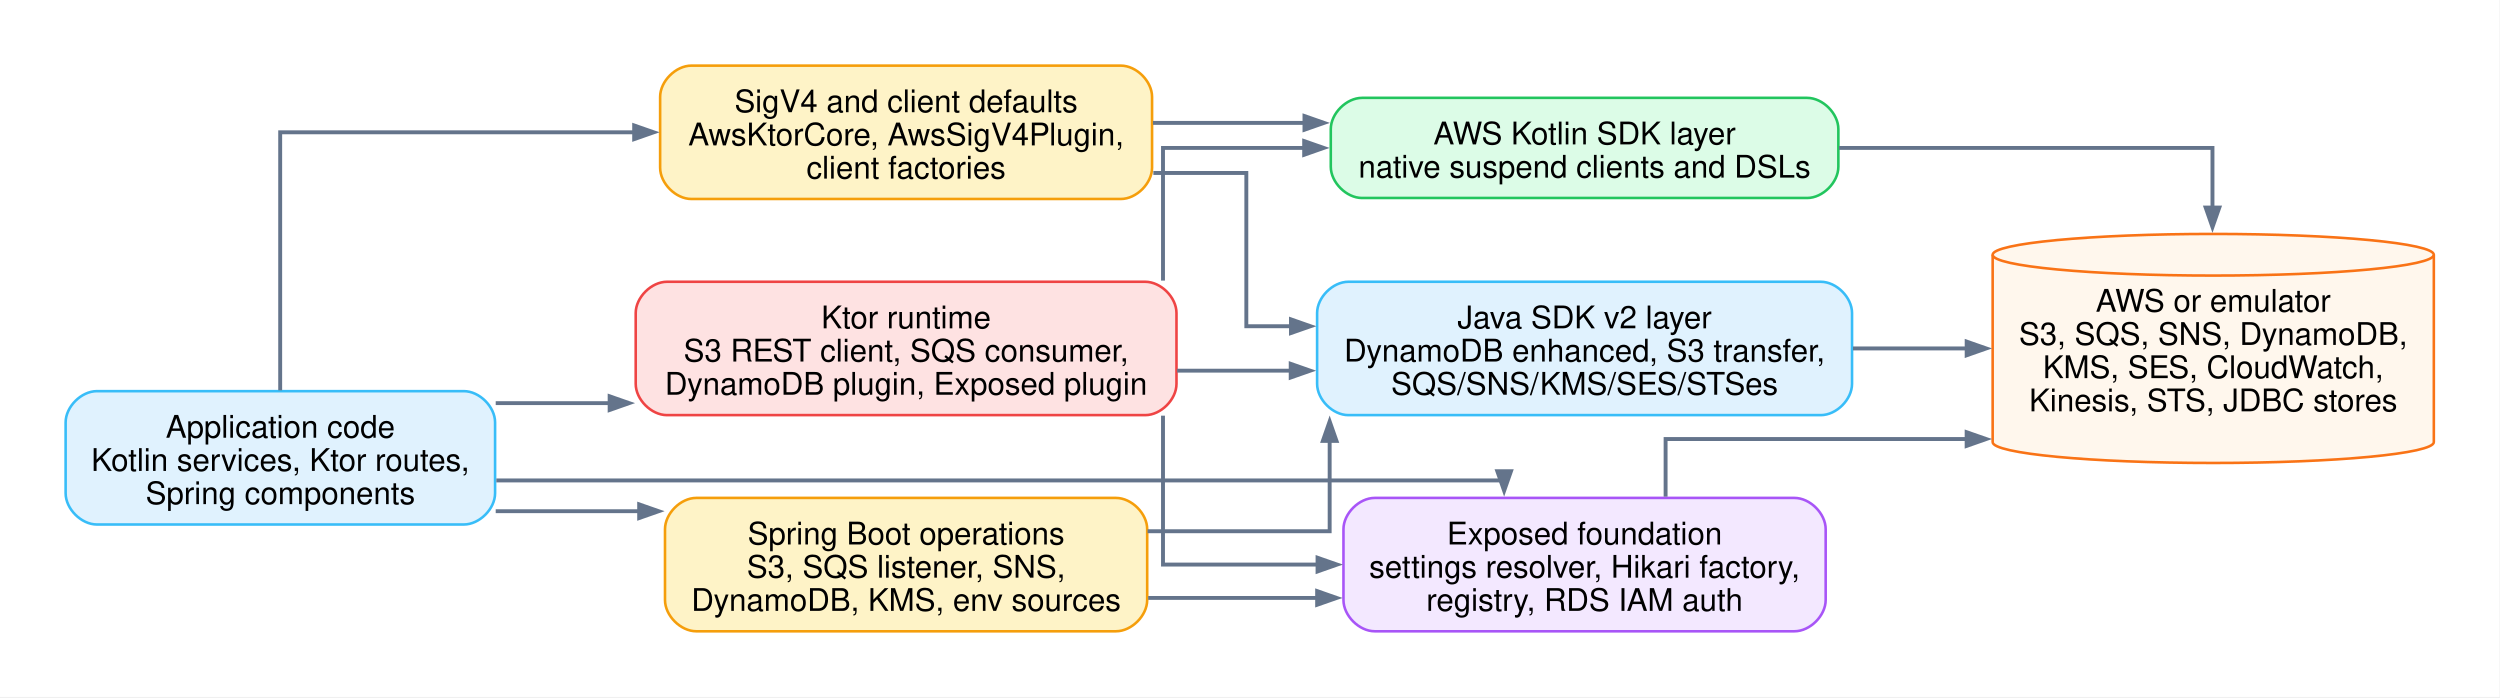
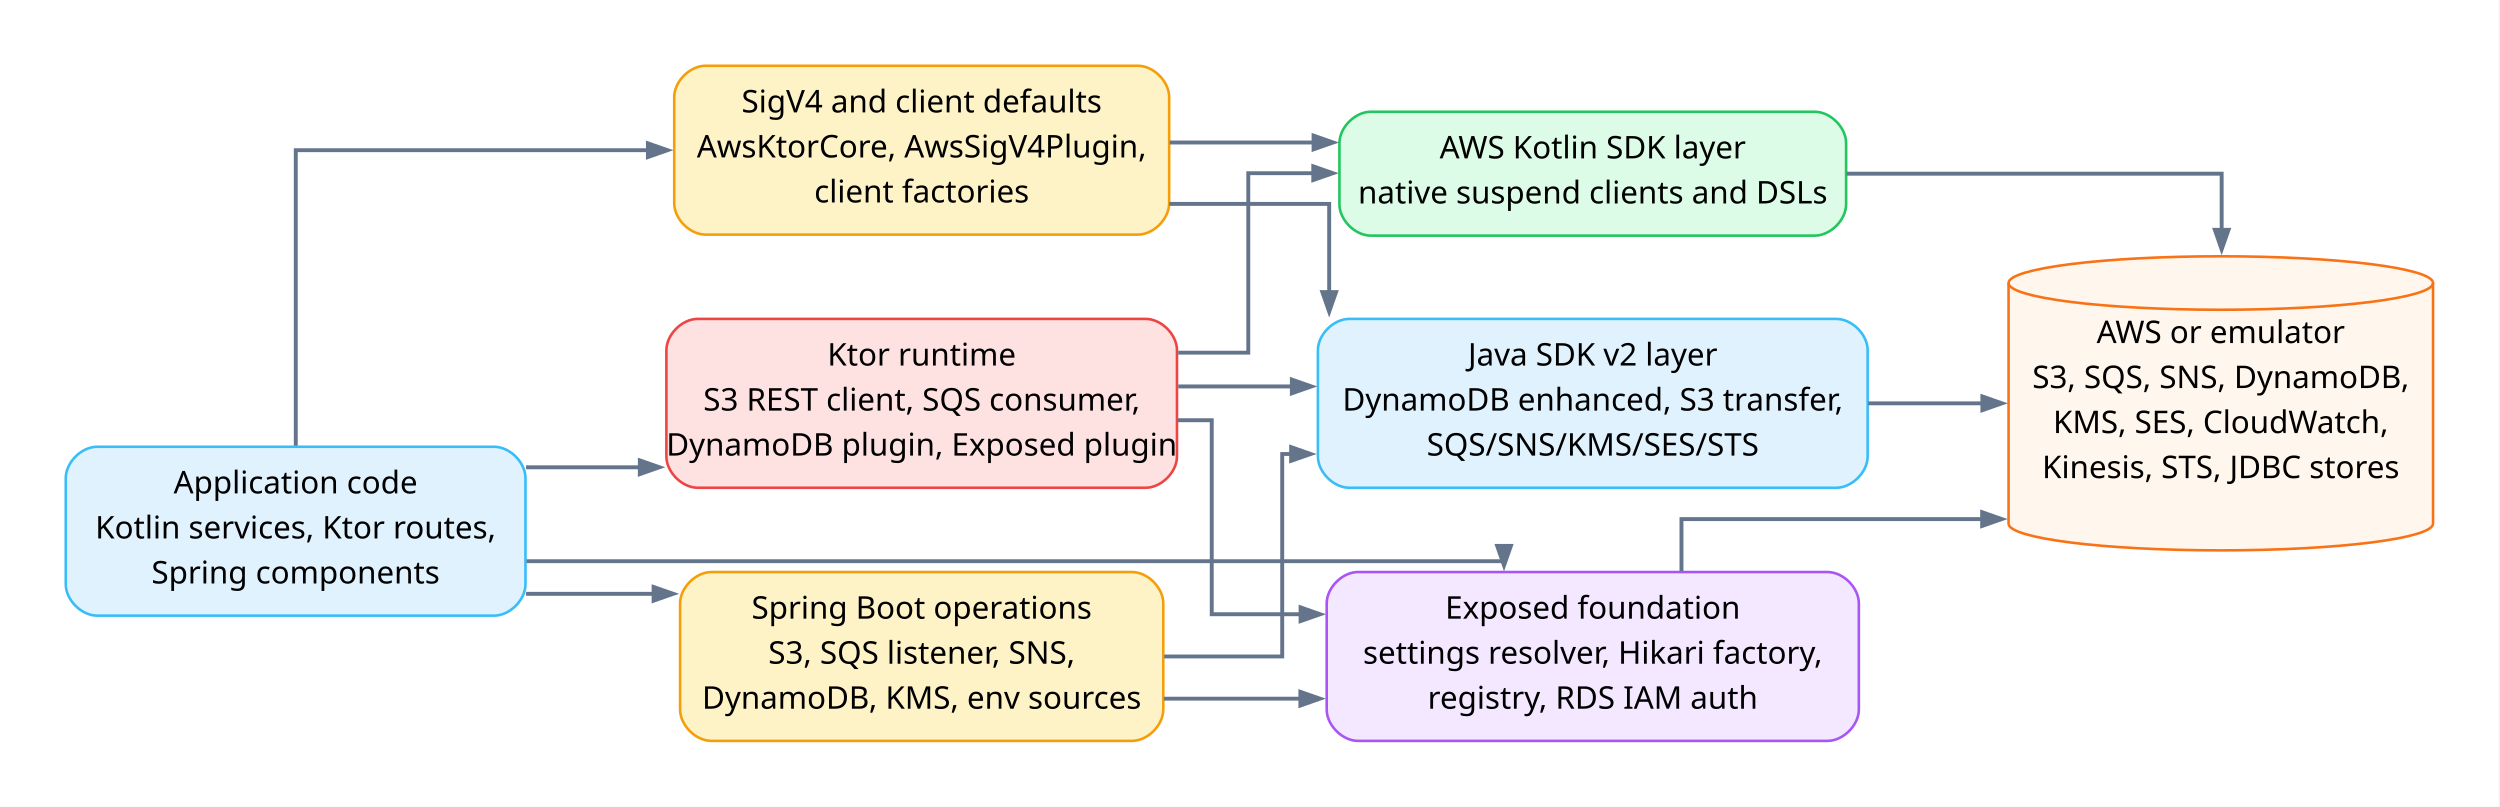
- <svg xmlns="http://www.w3.org/2000/svg" width="960pt" height="268pt" viewBox="0.00 0.00 960.00 268.00">
-   <g id="graph0" class="graph" transform="scale(1 1) rotate(0) translate(25.2 242.41)">
-     <polygon fill="#ffffff" stroke="none" points="-25.2,25.2 -25.2,-242.41 934.59,-242.41 934.59,25.2 -25.2,25.2" />
+ <svg xmlns="http://www.w3.org/2000/svg" width="958pt" height="309pt" viewBox="0.00 0.00 958.00 309.00">
+   <g id="graph0" class="graph" transform="scale(1 1) rotate(0) translate(25.2 283.91)">
+     <polygon fill="#ffffff" stroke="none" points="-25.2,25.2 -25.2,-283.91 932.34,-283.91 932.34,25.2 -25.2,25.2" />
    <g id="node1" class="node">
-       <path fill="#e0f2fe" stroke="#38bdf8" d="M152.91,-92.21C152.91,-92.21 12,-92.21 12,-92.21 6,-92.21 0,-86.21 0,-80.21 0,-80.21 0,-53 0,-53 0,-47 6,-41 12,-41 12,-41 152.91,-41 152.91,-41 158.91,-41 164.91,-47 164.91,-53 164.91,-53 164.91,-80.21 164.91,-80.21 164.91,-86.21 158.91,-92.21 152.91,-92.21" />
-       <text xml:space="preserve" text-anchor="middle" x="82.46" y="-74.33" font-family="Helvetica,sans-Serif" font-size="12.00">Application code</text>
-       <text xml:space="preserve" text-anchor="middle" x="82.46" y="-61.58" font-family="Helvetica,sans-Serif" font-size="12.00">Kotlin services, Ktor routes,</text>
-       <text xml:space="preserve" text-anchor="middle" x="82.46" y="-48.83" font-family="Helvetica,sans-Serif" font-size="12.00">Spring components</text>
+       <path fill="#e0f2fe" stroke="#38bdf8" d="M164.16,-112.71C164.16,-112.71 12,-112.71 12,-112.71 6,-112.71 0,-106.71 0,-100.71 0,-100.71 0,-60 0,-60 0,-54 6,-48 12,-48 12,-48 164.16,-48 164.16,-48 170.16,-48 176.16,-54 176.16,-60 176.16,-60 176.16,-100.71 176.16,-100.71 176.16,-106.71 170.16,-112.71 164.16,-112.71" />
+       <text xml:space="preserve" text-anchor="middle" x="88.08" y="-94.83" font-family="Architects Daughter" font-size="12.00">Application code</text>
+       <text xml:space="preserve" text-anchor="middle" x="88.08" y="-77.58" font-family="Architects Daughter" font-size="12.00">Kotlin services, Ktor routes,</text>
+       <text xml:space="preserve" text-anchor="middle" x="88.08" y="-60.33" font-family="Architects Daughter" font-size="12.00">Spring components</text>
    </g>
    <g id="node2" class="node">
-       <path fill="#fef3c7" stroke="#f59e0b" d="M405.19,-217.21C405.19,-217.21 240.29,-217.21 240.29,-217.21 234.29,-217.21 228.29,-211.21 228.29,-205.21 228.29,-205.21 228.29,-178 228.29,-178 228.29,-172 234.29,-166 240.29,-166 240.29,-166 405.19,-166 405.19,-166 411.19,-166 417.19,-172 417.19,-178 417.19,-178 417.19,-205.21 417.19,-205.21 417.19,-211.21 411.19,-217.21 405.19,-217.21" />
-       <text xml:space="preserve" text-anchor="middle" x="322.74" y="-199.33" font-family="Helvetica,sans-Serif" font-size="12.00">SigV4 and client defaults</text>
-       <text xml:space="preserve" text-anchor="middle" x="322.74" y="-186.58" font-family="Helvetica,sans-Serif" font-size="12.00">AwsKtorCore, AwsSigV4Plugin,</text>
-       <text xml:space="preserve" text-anchor="middle" x="322.74" y="-173.83" font-family="Helvetica,sans-Serif" font-size="12.00">client factories</text>
+       <path fill="#fef3c7" stroke="#f59e0b" d="M410.82,-258.71C410.82,-258.71 245.16,-258.71 245.16,-258.71 239.16,-258.71 233.16,-252.71 233.16,-246.71 233.16,-246.71 233.16,-206 233.16,-206 233.16,-200 239.16,-194 245.16,-194 245.16,-194 410.82,-194 410.82,-194 416.82,-194 422.82,-200 422.82,-206 422.82,-206 422.82,-246.71 422.82,-246.71 422.82,-252.71 416.82,-258.71 410.82,-258.71" />
+       <text xml:space="preserve" text-anchor="middle" x="327.99" y="-240.83" font-family="Architects Daughter" font-size="12.00">SigV4 and client defaults</text>
+       <text xml:space="preserve" text-anchor="middle" x="327.99" y="-223.58" font-family="Architects Daughter" font-size="12.00">AwsKtorCore, AwsSigV4Plugin,</text>
+       <text xml:space="preserve" text-anchor="middle" x="327.99" y="-206.33" font-family="Architects Daughter" font-size="12.00">client factories</text>
    </g>
    <g id="edge1" class="edge">
-       <path fill="none" stroke="#64748b" stroke-width="1.5" d="M82.39,-92.51C82.39,-129.12 82.39,-191.6 82.39,-191.6 82.39,-191.6 218.32,-191.6 218.32,-191.6" />
-       <polygon fill="#64748b" stroke="#64748b" stroke-width="1.5" points="218.32,-194.23 225.82,-191.61 218.32,-188.98 218.32,-194.23" />
+       <path fill="none" stroke="#64748b" stroke-width="1.5" d="M88.14,-113.12C88.14,-156.17 88.14,-226.35 88.14,-226.35 88.14,-226.35 223.08,-226.35 223.08,-226.35" />
+       <polygon fill="#64748b" stroke="#64748b" stroke-width="1.5" points="223.08,-228.98 230.58,-226.36 223.08,-223.73 223.08,-228.98" />
    </g>
    <g id="node5" class="node">
-       <path fill="#f3e8ff" stroke="#a855f7" d="M663.86,-51.21C663.86,-51.21 502.69,-51.21 502.69,-51.21 496.69,-51.21 490.69,-45.21 490.69,-39.21 490.69,-39.21 490.69,-12 490.69,-12 490.69,-6 496.69,0 502.69,0 502.69,0 663.86,0 663.86,0 669.86,0 675.86,-6 675.86,-12 675.86,-12 675.86,-39.21 675.86,-39.21 675.86,-45.21 669.86,-51.21 663.86,-51.21" />
-       <text xml:space="preserve" text-anchor="middle" x="583.27" y="-33.33" font-family="Helvetica,sans-Serif" font-size="12.00">Exposed foundation</text>
-       <text xml:space="preserve" text-anchor="middle" x="583.27" y="-20.58" font-family="Helvetica,sans-Serif" font-size="12.00">settings resolver, Hikari factory,</text>
-       <text xml:space="preserve" text-anchor="middle" x="583.27" y="-7.83" font-family="Helvetica,sans-Serif" font-size="12.00">registry, RDS IAM auth</text>
+       <path fill="#f3e8ff" stroke="#a855f7" d="M675.11,-64.71C675.11,-64.71 495.19,-64.71 495.19,-64.71 489.19,-64.71 483.19,-58.71 483.19,-52.71 483.19,-52.71 483.19,-12 483.19,-12 483.19,-6 489.19,0 495.19,0 495.19,0 675.11,0 675.11,0 681.11,0 687.11,-6 687.11,-12 687.11,-12 687.11,-52.71 687.11,-52.71 687.11,-58.71 681.11,-64.71 675.11,-64.71" />
+       <text xml:space="preserve" text-anchor="middle" x="585.15" y="-46.83" font-family="Architects Daughter" font-size="12.00">Exposed foundation</text>
+       <text xml:space="preserve" text-anchor="middle" x="585.15" y="-29.58" font-family="Architects Daughter" font-size="12.00">settings resolver, Hikari factory,</text>
+       <text xml:space="preserve" text-anchor="middle" x="585.15" y="-12.33" font-family="Architects Daughter" font-size="12.00">registry, RDS IAM auth</text>
    </g>
    <g id="edge4" class="edge">
-       <path fill="none" stroke="#64748b" stroke-width="1.5" d="M165.39,-57.92C300.3,-57.92 552.39,-57.92 552.39,-57.92 552.39,-57.92 552.39,-57.3 552.39,-57.3" />
-       <polygon fill="#64748b" stroke="#64748b" stroke-width="1.5" points="555.02,-61.46 552.39,-53.96 549.77,-61.46 555.02,-61.46" />
+       <path fill="none" stroke="#64748b" stroke-width="1.5" d="M176.54,-68.86C310.95,-68.86 551.14,-68.86 551.14,-68.86 551.14,-68.86 551.14,-68.47 551.14,-68.47" />
+       <polygon fill="#64748b" stroke="#64748b" stroke-width="1.5" points="553.77,-74.72 551.14,-67.22 548.52,-74.72 553.77,-74.72" />
    </g>
    <g id="node6" class="node">
-       <path fill="#fef3c7" stroke="#f59e0b" d="M403.32,-51.21C403.32,-51.21 242.16,-51.21 242.16,-51.21 236.16,-51.21 230.16,-45.21 230.16,-39.21 230.16,-39.21 230.16,-12 230.16,-12 230.16,-6 236.16,0 242.16,0 242.16,0 403.32,0 403.32,0 409.32,0 415.32,-6 415.32,-12 415.32,-12 415.32,-39.21 415.32,-39.21 415.32,-45.21 409.32,-51.21 403.32,-51.21" />
-       <text xml:space="preserve" text-anchor="middle" x="322.74" y="-33.33" font-family="Helvetica,sans-Serif" font-size="12.00">Spring Boot operations</text>
-       <text xml:space="preserve" text-anchor="middle" x="322.74" y="-20.58" font-family="Helvetica,sans-Serif" font-size="12.00">S3, SQS listener, SNS,</text>
-       <text xml:space="preserve" text-anchor="middle" x="322.74" y="-7.83" font-family="Helvetica,sans-Serif" font-size="12.00">DynamoDB, KMS, env sources</text>
+       <path fill="#fef3c7" stroke="#f59e0b" d="M408.57,-64.71C408.57,-64.71 247.41,-64.71 247.41,-64.71 241.41,-64.71 235.41,-58.71 235.41,-52.71 235.41,-52.71 235.41,-12 235.41,-12 235.41,-6 241.41,0 247.41,0 247.41,0 408.57,0 408.57,0 414.57,0 420.57,-6 420.57,-12 420.57,-12 420.57,-52.71 420.57,-52.71 420.57,-58.71 414.57,-64.71 408.57,-64.71" />
+       <text xml:space="preserve" text-anchor="middle" x="327.99" y="-46.83" font-family="Architects Daughter" font-size="12.00">Spring Boot operations</text>
+       <text xml:space="preserve" text-anchor="middle" x="327.99" y="-29.58" font-family="Architects Daughter" font-size="12.00">S3, SQS listener, SNS,</text>
+       <text xml:space="preserve" text-anchor="middle" x="327.99" y="-12.33" font-family="Architects Daughter" font-size="12.00">DynamoDB, KMS, env sources</text>
    </g>
    <g id="edge2" class="edge">
-       <path fill="none" stroke="#64748b" stroke-width="1.5" d="M165.15,-46.11C165.15,-46.11 220.24,-46.11 220.24,-46.11" />
-       <polygon fill="#64748b" stroke="#64748b" stroke-width="1.5" points="220.24,-48.73 227.74,-46.11 220.24,-43.48 220.24,-48.73" />
+       <path fill="none" stroke="#64748b" stroke-width="1.5" d="M176.39,-56.35C176.39,-56.35 225.26,-56.35 225.26,-56.35" />
+       <polygon fill="#64748b" stroke="#64748b" stroke-width="1.5" points="225.26,-58.98 232.76,-56.36 225.26,-53.73 225.26,-58.98" />
    </g>
    <g id="node7" class="node">
-       <path fill="#fee2e2" stroke="#ef4444" d="M414.57,-134.21C414.57,-134.21 230.91,-134.21 230.91,-134.21 224.91,-134.21 218.91,-128.21 218.91,-122.21 218.91,-122.21 218.91,-95 218.91,-95 218.91,-89 224.91,-83 230.91,-83 230.91,-83 414.57,-83 414.57,-83 420.57,-83 426.57,-89 426.57,-95 426.57,-95 426.57,-122.21 426.57,-122.21 426.57,-128.21 420.57,-134.21 414.57,-134.21" />
-       <text xml:space="preserve" text-anchor="middle" x="322.74" y="-116.33" font-family="Helvetica,sans-Serif" font-size="12.00">Ktor runtime</text>
-       <text xml:space="preserve" text-anchor="middle" x="322.74" y="-103.58" font-family="Helvetica,sans-Serif" font-size="12.00">S3 REST client, SQS consumer,</text>
-       <text xml:space="preserve" text-anchor="middle" x="322.74" y="-90.83" font-family="Helvetica,sans-Serif" font-size="12.00">DynamoDB plugin, Exposed plugin</text>
+       <path fill="#fee2e2" stroke="#ef4444" d="M413.82,-161.71C413.82,-161.71 242.16,-161.71 242.16,-161.71 236.16,-161.71 230.16,-155.71 230.16,-149.71 230.16,-149.71 230.16,-109 230.16,-109 230.16,-103 236.16,-97 242.16,-97 242.16,-97 413.82,-97 413.82,-97 419.82,-97 425.82,-103 425.82,-109 425.82,-109 425.82,-149.71 425.82,-149.71 425.82,-155.71 419.82,-161.71 413.82,-161.71" />
+       <text xml:space="preserve" text-anchor="middle" x="327.99" y="-143.83" font-family="Architects Daughter" font-size="12.00">Ktor runtime</text>
+       <text xml:space="preserve" text-anchor="middle" x="327.99" y="-126.58" font-family="Architects Daughter" font-size="12.00">S3 REST client, SQS consumer,</text>
+       <text xml:space="preserve" text-anchor="middle" x="327.99" y="-109.33" font-family="Architects Daughter" font-size="12.00">DynamoDB plugin, Exposed plugin</text>
    </g>
    <g id="edge3" class="edge">
-       <path fill="none" stroke="#64748b" stroke-width="1.5" d="M165.15,-87.61C165.15,-87.61 208.9,-87.61 208.9,-87.61" />
-       <polygon fill="#64748b" stroke="#64748b" stroke-width="1.5" points="208.9,-90.23 216.4,-87.61 208.9,-84.98 208.9,-90.23" />
+       <path fill="none" stroke="#64748b" stroke-width="1.5" d="M176.39,-104.85C176.39,-104.85 219.98,-104.85 219.98,-104.85" />
+       <polygon fill="#64748b" stroke="#64748b" stroke-width="1.5" points="219.98,-107.48 227.48,-104.86 219.98,-102.23 219.98,-107.48" />
    </g>
    <g id="node3" class="node">
-       <path fill="#e0f2fe" stroke="#38bdf8" d="M673.98,-134.21C673.98,-134.21 492.57,-134.21 492.57,-134.21 486.57,-134.21 480.57,-128.21 480.57,-122.21 480.57,-122.21 480.57,-95 480.57,-95 480.57,-89 486.57,-83 492.57,-83 492.57,-83 673.98,-83 673.98,-83 679.98,-83 685.98,-89 685.98,-95 685.98,-95 685.98,-122.21 685.98,-122.21 685.98,-128.21 679.98,-134.21 673.98,-134.21" />
-       <text xml:space="preserve" text-anchor="middle" x="583.27" y="-116.33" font-family="Helvetica,sans-Serif" font-size="12.00">Java SDK v2 layer</text>
-       <text xml:space="preserve" text-anchor="middle" x="583.27" y="-103.58" font-family="Helvetica,sans-Serif" font-size="12.00">DynamoDB enhanced, S3 transfer,</text>
-       <text xml:space="preserve" text-anchor="middle" x="583.27" y="-90.83" font-family="Helvetica,sans-Serif" font-size="12.00">SQS/SNS/KMS/SES/STSes</text>
+       <path fill="#e0f2fe" stroke="#38bdf8" d="M678.48,-161.71C678.48,-161.71 491.82,-161.71 491.82,-161.71 485.82,-161.71 479.82,-155.71 479.82,-149.71 479.82,-149.71 479.82,-109 479.82,-109 479.82,-103 485.82,-97 491.82,-97 491.82,-97 678.48,-97 678.48,-97 684.48,-97 690.48,-103 690.48,-109 690.48,-109 690.48,-149.71 690.48,-149.71 690.48,-155.71 684.48,-161.71 678.48,-161.71" />
+       <text xml:space="preserve" text-anchor="middle" x="585.15" y="-143.83" font-family="Architects Daughter" font-size="12.00">Java SDK v2 layer</text>
+       <text xml:space="preserve" text-anchor="middle" x="585.15" y="-126.58" font-family="Architects Daughter" font-size="12.00">DynamoDB enhanced, S3 transfer,</text>
+       <text xml:space="preserve" text-anchor="middle" x="585.15" y="-109.33" font-family="Architects Daughter" font-size="12.00">SQS/SNS/KMS/SES/STS</text>
    </g>
    <g id="edge5" class="edge">
-       <path fill="none" stroke="#64748b" stroke-width="1.5" d="M417.69,-175.99C437.95,-175.99 453.39,-175.99 453.39,-175.99 453.39,-175.99 453.39,-117.14 453.39,-117.14 453.39,-117.14 470.53,-117.14 470.53,-117.14" />
-       <polygon fill="#64748b" stroke="#64748b" stroke-width="1.5" points="470.53,-119.77 478.03,-117.14 470.53,-114.52 470.53,-119.77" />
+       <path fill="none" stroke="#64748b" stroke-width="1.5" d="M422.87,-205.77C455.57,-205.77 484.14,-205.77 484.14,-205.77 484.14,-205.77 484.14,-171.98 484.14,-171.98" />
+       <polygon fill="#64748b" stroke="#64748b" stroke-width="1.5" points="486.77,-171.98 484.14,-164.48 481.52,-171.98 486.77,-171.98" />
    </g>
    <g id="node4" class="node">
-       <path fill="#dcfce7" stroke="#22c55e" d="M668.73,-204.83C668.73,-204.83 497.82,-204.83 497.82,-204.83 491.82,-204.83 485.82,-198.83 485.82,-192.83 485.82,-192.83 485.82,-178.38 485.82,-178.38 485.82,-172.38 491.82,-166.38 497.82,-166.38 497.82,-166.38 668.73,-166.38 668.73,-166.38 674.73,-166.38 680.73,-172.38 680.73,-178.38 680.73,-178.38 680.73,-192.83 680.73,-192.83 680.73,-198.83 674.73,-204.83 668.73,-204.83" />
-       <text xml:space="preserve" text-anchor="middle" x="583.27" y="-186.95" font-family="Helvetica,sans-Serif" font-size="12.00">AWS Kotlin SDK layer</text>
-       <text xml:space="preserve" text-anchor="middle" x="583.27" y="-174.2" font-family="Helvetica,sans-Serif" font-size="12.00">native suspend clients and DSLs</text>
+       <path fill="#dcfce7" stroke="#22c55e" d="M670.23,-241.08C670.23,-241.08 500.07,-241.08 500.07,-241.08 494.07,-241.08 488.07,-235.08 488.07,-229.08 488.07,-229.08 488.07,-205.62 488.07,-205.62 488.07,-199.62 494.07,-193.62 500.07,-193.62 500.07,-193.62 670.23,-193.62 670.23,-193.62 676.23,-193.62 682.23,-199.62 682.23,-205.62 682.23,-205.62 682.23,-229.08 682.23,-229.08 682.23,-235.08 676.23,-241.08 670.23,-241.08" />
+       <text xml:space="preserve" text-anchor="middle" x="585.15" y="-223.2" font-family="Architects Daughter" font-size="12.00">AWS Kotlin SDK layer</text>
+       <text xml:space="preserve" text-anchor="middle" x="585.15" y="-205.95" font-family="Architects Daughter" font-size="12.00">native suspend clients and DSLs</text>
    </g>
    <g id="edge6" class="edge">
-       <path fill="none" stroke="#64748b" stroke-width="1.5" d="M417.54,-195.22C417.54,-195.22 475.72,-195.22 475.72,-195.22" />
-       <polygon fill="#64748b" stroke="#64748b" stroke-width="1.5" points="475.72,-197.85 483.22,-195.22 475.72,-192.6 475.72,-197.85" />
+       <path fill="none" stroke="#64748b" stroke-width="1.5" d="M423.02,-229.31C423.02,-229.31 478.16,-229.31 478.16,-229.31" />
+       <polygon fill="#64748b" stroke="#64748b" stroke-width="1.5" points="478.16,-231.94 485.66,-229.31 478.16,-226.69 478.16,-231.94" />
    </g>
    <g id="node8" class="node">
-       <path fill="#fff7ed" stroke="#f97316" d="M909.39,-144.58C909.39,-148.99 871.42,-152.58 824.68,-152.58 777.95,-152.58 739.98,-148.99 739.98,-144.58 739.98,-144.58 739.98,-72.63 739.98,-72.63 739.98,-68.22 777.95,-64.63 824.68,-64.63 871.42,-64.63 909.39,-68.22 909.39,-72.63 909.39,-72.63 909.39,-144.58 909.39,-144.58" />
-       <path fill="none" stroke="#f97316" d="M909.39,-144.58C909.39,-140.17 871.42,-136.59 824.68,-136.59 777.95,-136.59 739.98,-140.17 739.98,-144.58" />
-       <text xml:space="preserve" text-anchor="middle" x="824.68" y="-122.71" font-family="Helvetica,sans-Serif" font-size="12.00">AWS or emulator</text>
-       <text xml:space="preserve" text-anchor="middle" x="824.68" y="-109.96" font-family="Helvetica,sans-Serif" font-size="12.00">S3, SQS, SNS, DynamoDB,</text>
-       <text xml:space="preserve" text-anchor="middle" x="824.68" y="-97.21" font-family="Helvetica,sans-Serif" font-size="12.00">KMS, SES, CloudWatch,</text>
-       <text xml:space="preserve" text-anchor="middle" x="824.68" y="-84.46" font-family="Helvetica,sans-Serif" font-size="12.00">Kinesis, STS, JDBC stores</text>
+       <path fill="#fff7ed" stroke="#f97316" d="M907.14,-175.46C907.14,-181.11 870.69,-185.7 825.81,-185.7 780.93,-185.7 744.48,-181.11 744.48,-175.46 744.48,-175.46 744.48,-83.25 744.48,-83.25 744.48,-77.6 780.93,-73.01 825.81,-73.01 870.69,-73.01 907.14,-77.6 907.14,-83.25 907.14,-83.25 907.14,-175.46 907.14,-175.46" />
+       <path fill="none" stroke="#f97316" d="M907.14,-175.46C907.14,-169.8 870.69,-165.21 825.81,-165.21 780.93,-165.21 744.48,-169.8 744.48,-175.46" />
+       <text xml:space="preserve" text-anchor="middle" x="825.81" y="-152.45" font-family="Architects Daughter" font-size="12.00">AWS or emulator</text>
+       <text xml:space="preserve" text-anchor="middle" x="825.81" y="-135.2" font-family="Architects Daughter" font-size="12.00">S3, SQS, SNS, DynamoDB,</text>
+       <text xml:space="preserve" text-anchor="middle" x="825.81" y="-117.95" font-family="Architects Daughter" font-size="12.00">KMS, SES, CloudWatch,</text>
+       <text xml:space="preserve" text-anchor="middle" x="825.81" y="-100.7" font-family="Architects Daughter" font-size="12.00">Kinesis, STS, JDBC stores</text>
    </g>
    <g id="edge12" class="edge">
-       <path fill="none" stroke="#64748b" stroke-width="1.5" d="M686.35,-108.61C686.35,-108.61 730,-108.61 730,-108.61" />
-       <polygon fill="#64748b" stroke="#64748b" stroke-width="1.5" points="730,-111.23 737.5,-108.61 730,-105.98 730,-111.23" />
+       <path fill="none" stroke="#64748b" stroke-width="1.5" d="M690.71,-129.35C690.71,-129.35 734.45,-129.35 734.45,-129.35" />
+       <polygon fill="#64748b" stroke="#64748b" stroke-width="1.5" points="734.45,-131.98 741.95,-129.36 734.45,-126.73 734.45,-131.98" />
    </g>
    <g id="edge13" class="edge">
-       <path fill="none" stroke="#64748b" stroke-width="1.5" d="M681,-185.6C747.83,-185.6 824.39,-185.6 824.39,-185.6 824.39,-185.6 824.39,-162.72 824.39,-162.72" />
-       <polygon fill="#64748b" stroke="#64748b" stroke-width="1.5" points="827.02,-162.72 824.39,-155.22 821.77,-162.72 827.02,-162.72" />
+       <path fill="none" stroke="#64748b" stroke-width="1.5" d="M682.48,-217.35C749.36,-217.35 826.14,-217.35 826.14,-217.35 826.14,-217.35 826.14,-195.85 826.14,-195.85" />
+       <polygon fill="#64748b" stroke="#64748b" stroke-width="1.5" points="828.77,-195.85 826.14,-188.35 823.52,-195.85 828.77,-195.85" />
    </g>
    <g id="edge14" class="edge">
-       <path fill="none" stroke="#64748b" stroke-width="1.5" d="M614.39,-51.69C614.39,-63.05 614.39,-73.82 614.39,-73.82 614.39,-73.82 729.99,-73.82 729.99,-73.82" />
-       <polygon fill="#64748b" stroke="#64748b" stroke-width="1.5" points="729.99,-76.44 737.49,-73.82 729.99,-71.19 729.99,-76.44" />
+       <path fill="none" stroke="#64748b" stroke-width="1.5" d="M619.14,-65.1C619.14,-75.81 619.14,-85 619.14,-85 619.14,-85 734.36,-85 734.36,-85" />
+       <polygon fill="#64748b" stroke="#64748b" stroke-width="1.5" points="734.36,-87.63 741.86,-85 734.36,-82.38 734.36,-87.63" />
    </g>
    <g id="edge7" class="edge">
-       <path fill="none" stroke="#64748b" stroke-width="1.5" d="M415.47,-38.41C451.99,-38.41 485.39,-38.41 485.39,-38.41 485.39,-38.41 485.39,-73.09 485.39,-73.09" />
-       <polygon fill="#64748b" stroke="#64748b" stroke-width="1.5" points="482.77,-73.09 485.39,-80.59 488.02,-73.09 482.77,-73.09" />
+       <path fill="none" stroke="#64748b" stroke-width="1.5" d="M420.9,-32.35C445.89,-32.35 466.14,-32.35 466.14,-32.35 466.14,-32.35 466.14,-109.94 466.14,-109.94 466.14,-109.94 469.56,-109.94 469.56,-109.94" />
+       <polygon fill="#64748b" stroke="#64748b" stroke-width="1.5" points="469.56,-112.57 477.06,-109.94 469.56,-107.32 469.56,-112.57" />
    </g>
    <g id="edge8" class="edge">
-       <path fill="none" stroke="#64748b" stroke-width="1.5" d="M415.7,-12.8C415.7,-12.8 480.58,-12.8 480.58,-12.8" />
-       <polygon fill="#64748b" stroke="#64748b" stroke-width="1.5" points="480.58,-15.43 488.08,-12.8 480.58,-10.18 480.58,-15.43" />
+       <path fill="none" stroke="#64748b" stroke-width="1.5" d="M420.83,-16.18C420.83,-16.18 473.1,-16.18 473.1,-16.18" />
+       <polygon fill="#64748b" stroke="#64748b" stroke-width="1.5" points="473.1,-18.8 480.6,-16.18 473.1,-13.55 473.1,-18.8" />
    </g>
    <g id="edge9" class="edge">
-       <path fill="none" stroke="#64748b" stroke-width="1.5" d="M426.83,-100.07C426.83,-100.07 470.43,-100.07 470.43,-100.07" />
-       <polygon fill="#64748b" stroke="#64748b" stroke-width="1.5" points="470.43,-102.7 477.93,-100.07 470.43,-97.45 470.43,-102.7" />
+       <path fill="none" stroke="#64748b" stroke-width="1.5" d="M426.31,-135.83C426.31,-135.83 469.84,-135.83 469.84,-135.83" />
+       <polygon fill="#64748b" stroke="#64748b" stroke-width="1.5" points="469.84,-138.45 477.34,-135.83 469.84,-133.2 469.84,-138.45" />
    </g>
    <g id="edge10" class="edge">
-       <path fill="none" stroke="#64748b" stroke-width="1.5" d="M421.39,-134.67C421.39,-157.01 421.39,-185.6 421.39,-185.6 421.39,-185.6 475.6,-185.6 475.6,-185.6" />
-       <polygon fill="#64748b" stroke="#64748b" stroke-width="1.5" points="475.6,-188.23 483.1,-185.61 475.6,-182.98 475.6,-188.23" />
+       <path fill="none" stroke="#64748b" stroke-width="1.5" d="M426.29,-148.77C441.96,-148.77 453.14,-148.77 453.14,-148.77 453.14,-148.77 453.14,-217.54 453.14,-217.54 453.14,-217.54 478.05,-217.54 478.05,-217.54" />
+       <polygon fill="#64748b" stroke="#64748b" stroke-width="1.5" points="478.05,-220.17 485.55,-217.54 478.05,-214.92 478.05,-220.17" />
    </g>
    <g id="edge11" class="edge">
-       <path fill="none" stroke="#64748b" stroke-width="1.5" d="M421.39,-82.8C421.39,-58.43 421.39,-25.61 421.39,-25.61 421.39,-25.61 480.74,-25.61 480.74,-25.61" />
-       <polygon fill="#64748b" stroke="#64748b" stroke-width="1.5" points="480.74,-28.23 488.24,-25.61 480.74,-22.98 480.74,-28.23" />
+       <path fill="none" stroke="#64748b" stroke-width="1.5" d="M425.95,-122.88C434.01,-122.88 439.14,-122.88 439.14,-122.88 439.14,-122.88 439.14,-48.53 439.14,-48.53 439.14,-48.53 473.18,-48.53 473.18,-48.53" />
+       <polygon fill="#64748b" stroke="#64748b" stroke-width="1.5" points="473.18,-51.16 480.68,-48.53 473.18,-45.91 473.18,-51.16" />
    </g>
  </g>
</svg>
